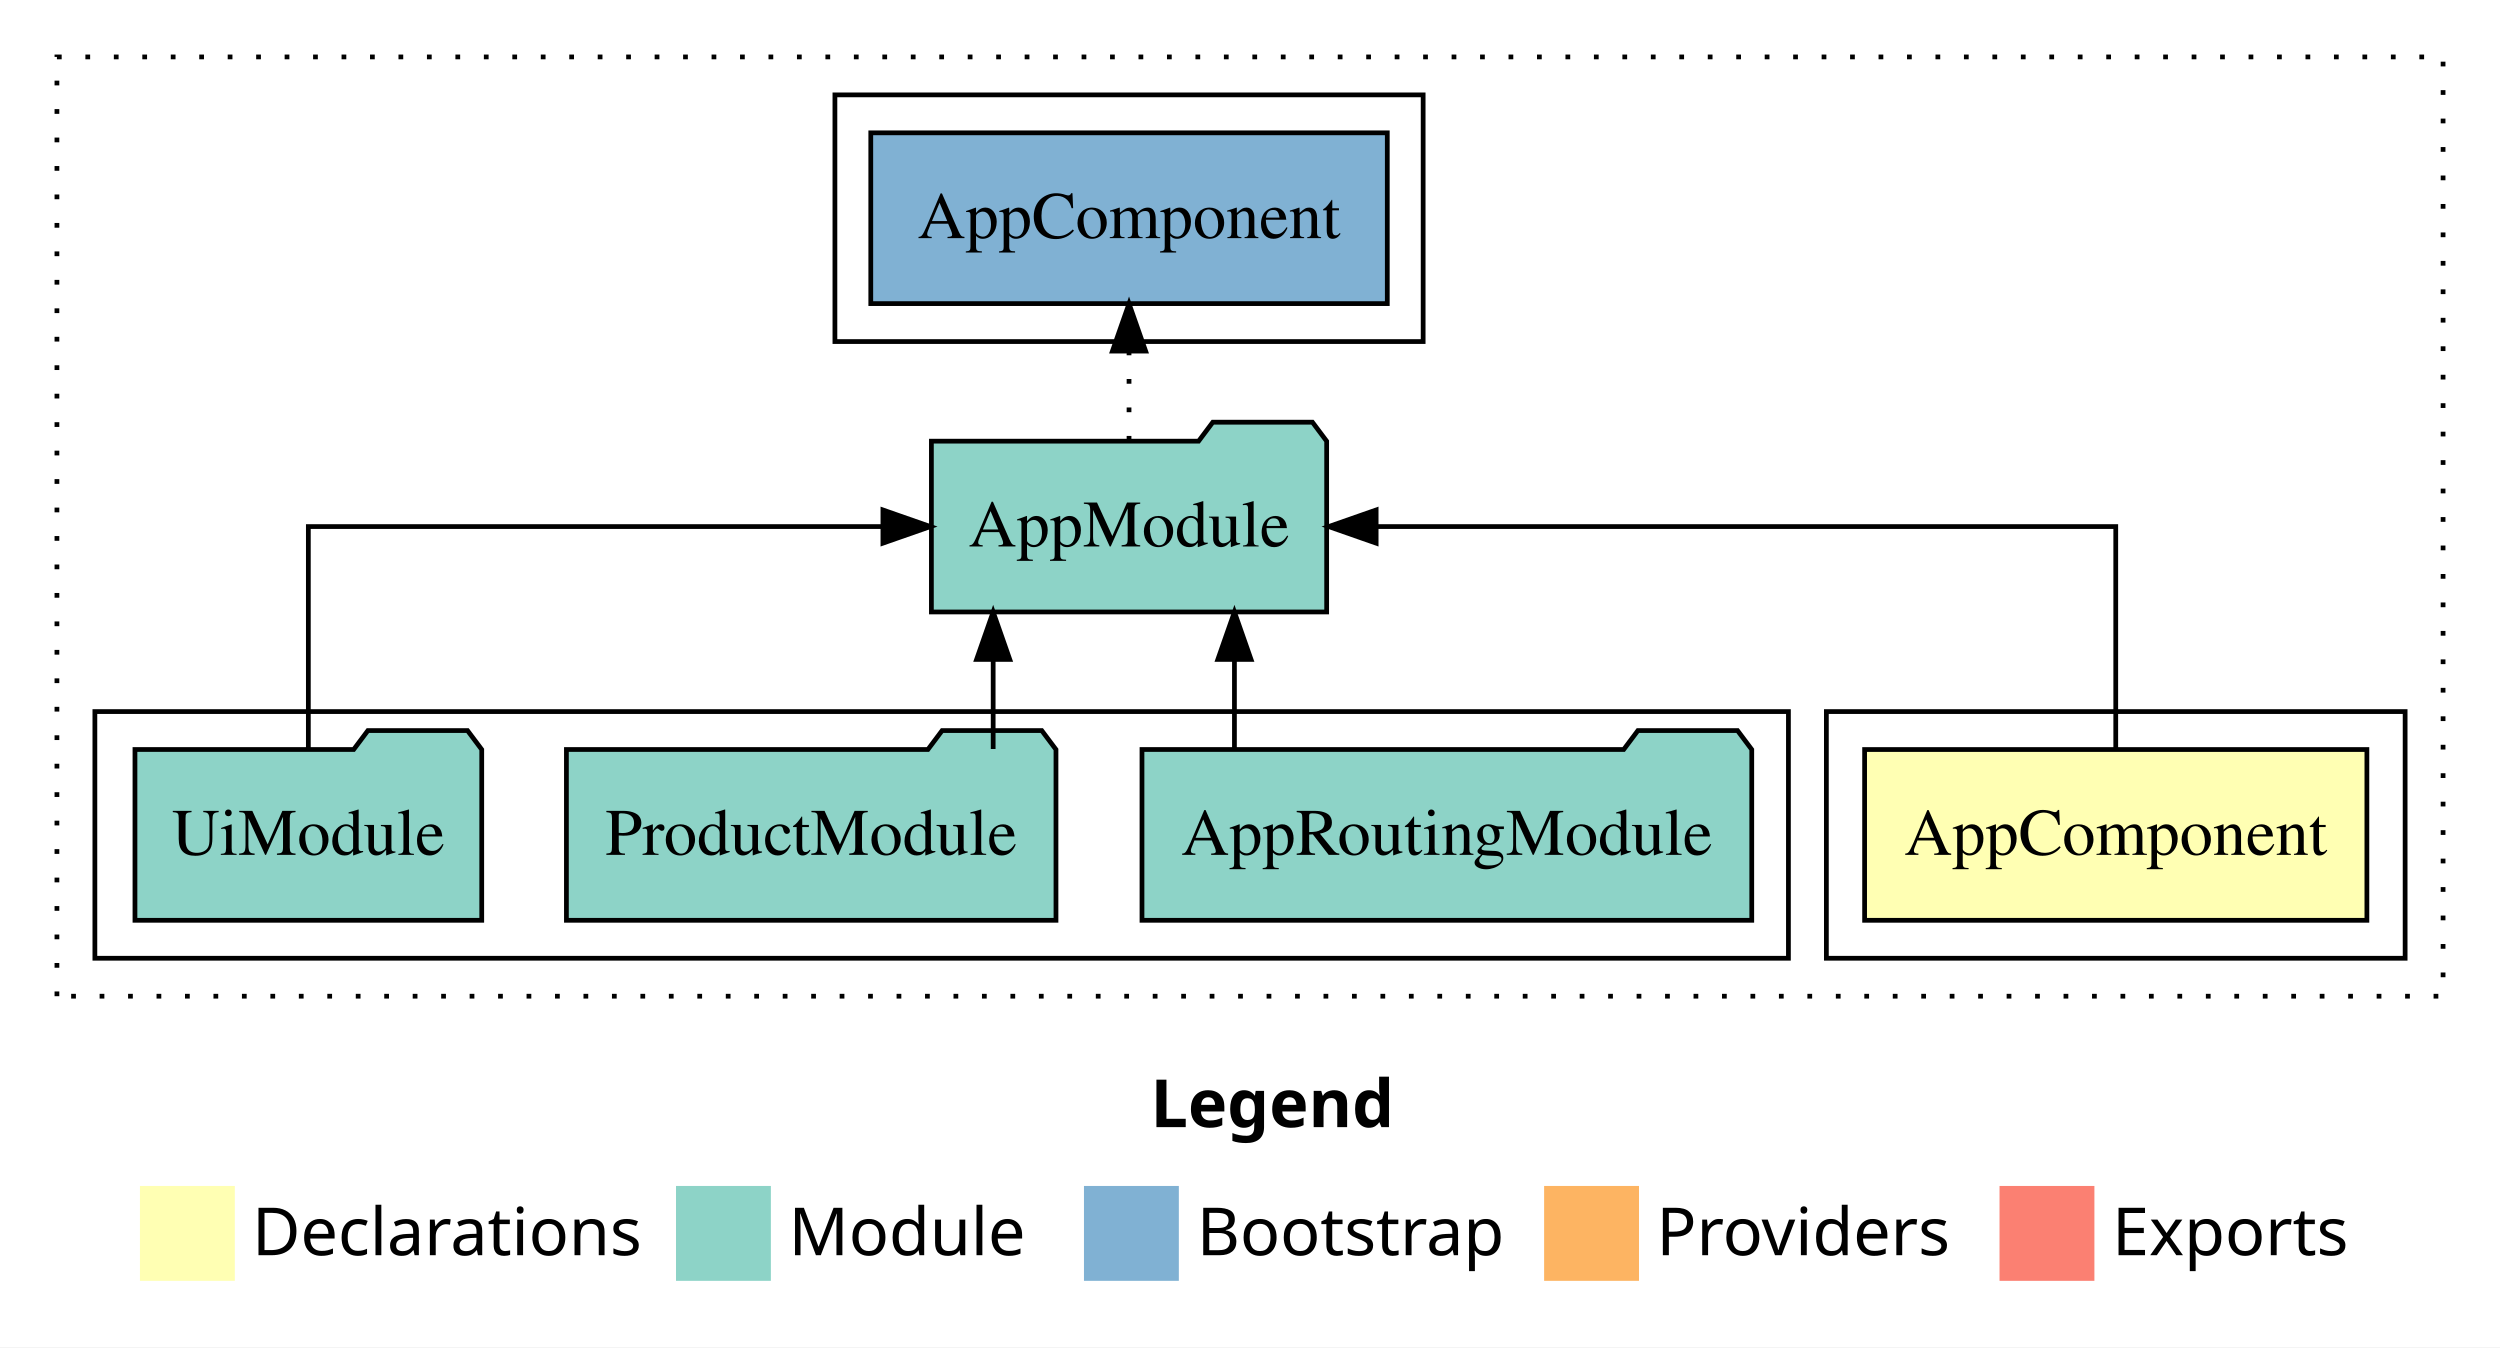
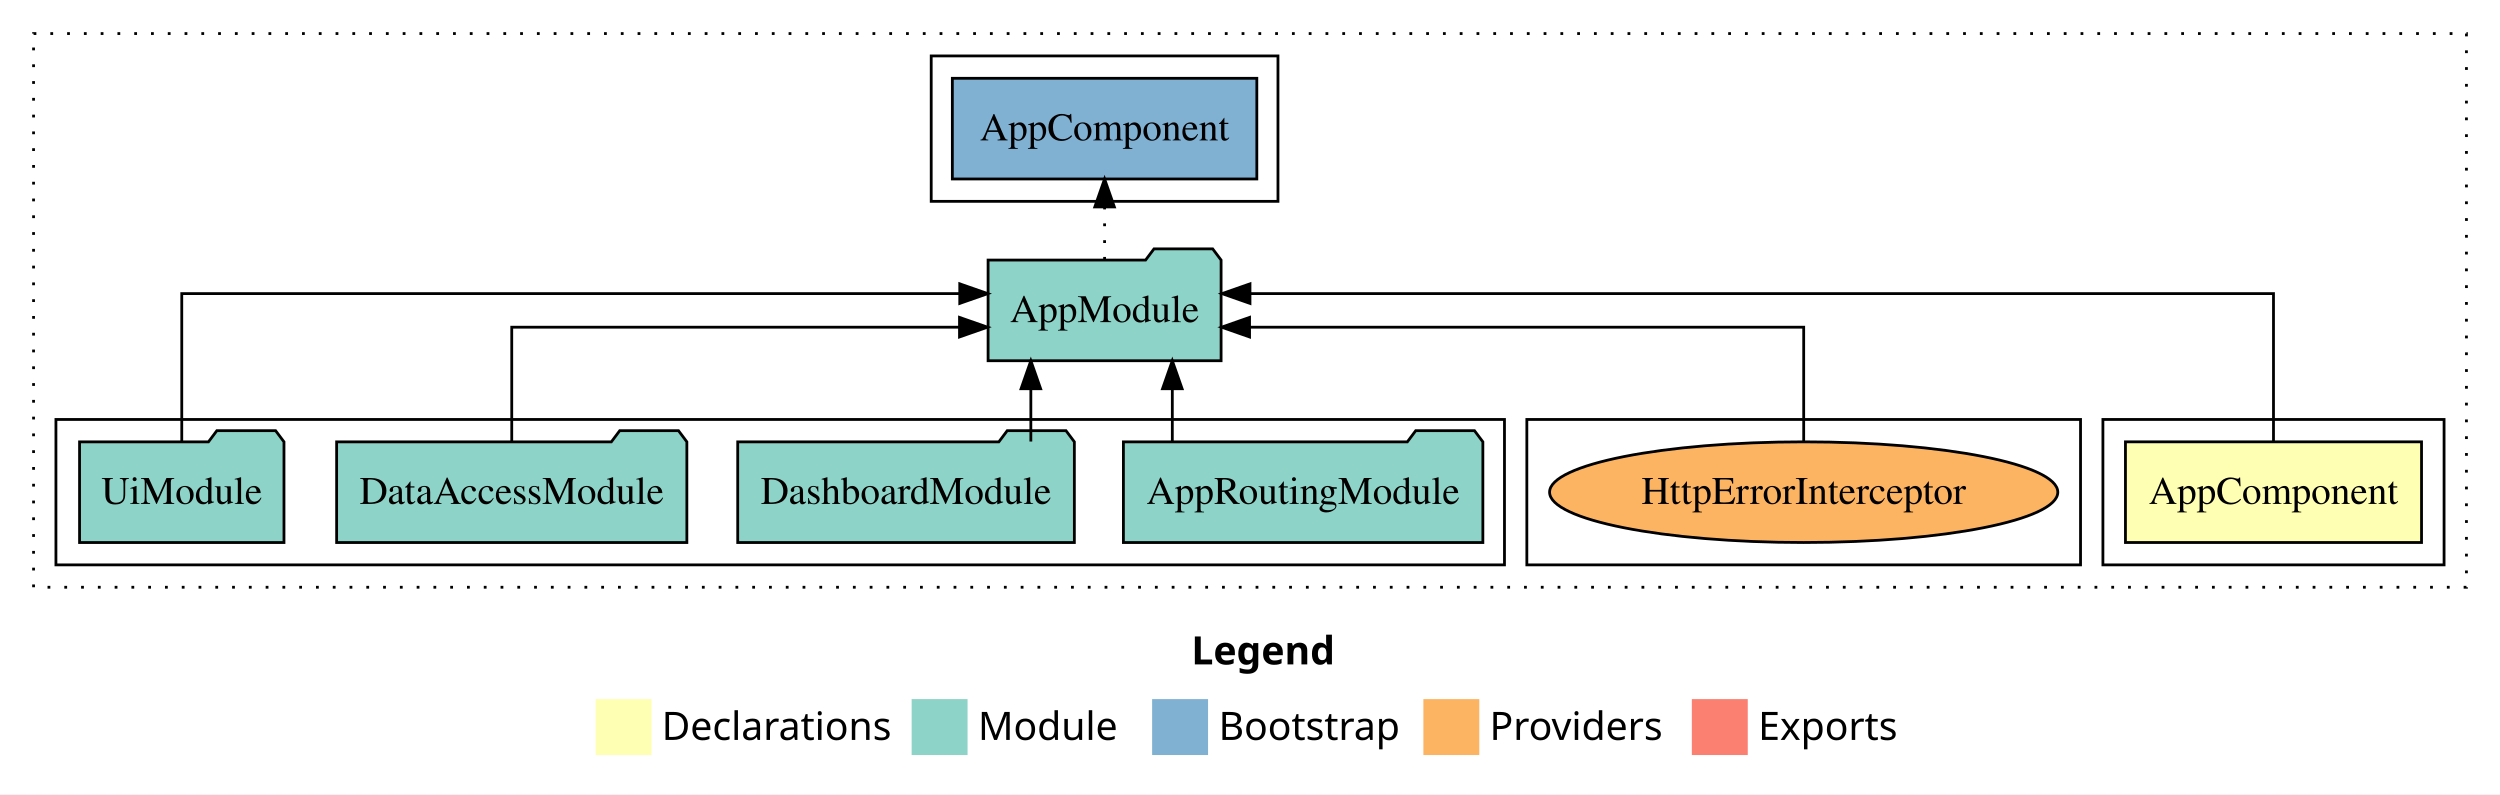
- <svg xmlns="http://www.w3.org/2000/svg" width="527pt" height="284pt" viewBox="0.00 0.00 527.00 284.00">
+ <svg xmlns="http://www.w3.org/2000/svg" width="894pt" height="284pt" viewBox="0.00 0.00 894.00 284.00">
  <g id="graph0" class="graph" transform="scale(1 1) rotate(0) translate(4 280)">
-     <polygon fill="white" stroke="transparent" points="-4,4 -4,-280 523,-280 523,4 -4,4" />
-     <text text-anchor="start" x="238.51" y="-42.4" font-family="sans-serif" font-weight="bold" font-size="14.00">Legend</text>
-     <polygon fill="#ffffb3" stroke="transparent" points="25.5,-10 25.5,-30 45.5,-30 45.5,-10 25.5,-10" />
-     <text text-anchor="start" x="49.13" y="-15.4" font-family="sans-serif" font-size="14.00">  Declarations</text>
-     <polygon fill="#8dd3c7" stroke="transparent" points="138.5,-10 138.5,-30 158.5,-30 158.5,-10 138.5,-10" />
-     <text text-anchor="start" x="162.23" y="-15.4" font-family="sans-serif" font-size="14.00">  Module</text>
-     <polygon fill="#80b1d3" stroke="transparent" points="224.5,-10 224.5,-30 244.5,-30 244.5,-10 224.5,-10" />
-     <text text-anchor="start" x="248.28" y="-15.4" font-family="sans-serif" font-size="14.00">  Bootstrap</text>
-     <polygon fill="#fdb462" stroke="transparent" points="321.5,-10 321.5,-30 341.5,-30 341.5,-10 321.5,-10" />
-     <text text-anchor="start" x="345.17" y="-15.4" font-family="sans-serif" font-size="14.00">  Providers</text>
-     <polygon fill="#fb8072" stroke="transparent" points="417.5,-10 417.5,-30 437.5,-30 437.5,-10 417.5,-10" />
-     <text text-anchor="start" x="441.23" y="-15.4" font-family="sans-serif" font-size="14.00">  Exports</text>
+     <polygon fill="white" stroke="transparent" points="-4,4 -4,-280 890,-280 890,4 -4,4" />
+     <text text-anchor="start" x="422.01" y="-42.4" font-family="sans-serif" font-weight="bold" font-size="14.00">Legend</text>
+     <polygon fill="#ffffb3" stroke="transparent" points="209,-10 209,-30 229,-30 229,-10 209,-10" />
+     <text text-anchor="start" x="232.63" y="-15.4" font-family="sans-serif" font-size="14.00">  Declarations</text>
+     <polygon fill="#8dd3c7" stroke="transparent" points="322,-10 322,-30 342,-30 342,-10 322,-10" />
+     <text text-anchor="start" x="345.73" y="-15.4" font-family="sans-serif" font-size="14.00">  Module</text>
+     <polygon fill="#80b1d3" stroke="transparent" points="408,-10 408,-30 428,-30 428,-10 408,-10" />
+     <text text-anchor="start" x="431.78" y="-15.4" font-family="sans-serif" font-size="14.00">  Bootstrap</text>
+     <polygon fill="#fdb462" stroke="transparent" points="505,-10 505,-30 525,-30 525,-10 505,-10" />
+     <text text-anchor="start" x="528.67" y="-15.4" font-family="sans-serif" font-size="14.00">  Providers</text>
+     <polygon fill="#fb8072" stroke="transparent" points="601,-10 601,-30 621,-30 621,-10 601,-10" />
+     <text text-anchor="start" x="624.73" y="-15.4" font-family="sans-serif" font-size="14.00">  Exports</text>
    <g id="clust1" class="cluster">
-       <polygon fill="none" stroke="black" stroke-dasharray="1,5" points="8,-70 8,-268 511,-268 511,-70 8,-70" />
+       <polygon fill="none" stroke="black" stroke-dasharray="1,5" points="8,-70 8,-268 878,-268 878,-70 8,-70" />
    </g>
    <g id="clust2" class="cluster">
-       <polygon fill="none" stroke="black" points="381,-78 381,-130 503,-130 503,-78 381,-78" />
+       <polygon fill="none" stroke="black" points="748,-78 748,-130 870,-130 870,-78 748,-78" />
+     </g>
+     <g id="clust7" class="cluster">
+       <polygon fill="none" stroke="black" points="542,-78 542,-130 740,-130 740,-78 542,-78" />
    </g>
    <g id="clust4" class="cluster">
-       <polygon fill="none" stroke="black" points="16,-78 16,-130 373,-130 373,-78 16,-78" />
+       <polygon fill="none" stroke="black" points="16,-78 16,-130 534,-130 534,-78 16,-78" />
    </g>
    <g id="clust6" class="cluster">
-       <polygon fill="none" stroke="black" points="172,-208 172,-260 296,-260 296,-208 172,-208" />
+       <polygon fill="none" stroke="black" points="329,-208 329,-260 453,-260 453,-208 329,-208" />
    </g>
    <g id="node1" class="node">
-       <polygon fill="#ffffb3" stroke="black" points="494.94,-122 389.06,-122 389.06,-86 494.94,-86 494.94,-122" />
-       <text text-anchor="middle" x="442" y="-99.8" font-family="Times,serif" font-size="14.00">AppComponent</text>
+       <polygon fill="#ffffb3" stroke="black" points="861.94,-122 756.06,-122 756.06,-86 861.94,-86 861.94,-122" />
+       <text text-anchor="middle" x="809" y="-99.8" font-family="Times,serif" font-size="14.00">AppComponent</text>
    </g>
    <g id="node2" class="node">
-       <polygon fill="#8dd3c7" stroke="black" points="275.66,-187 272.66,-191 251.66,-191 248.66,-187 192.34,-187 192.34,-151 275.66,-151 275.66,-187" />
-       <text text-anchor="middle" x="234" y="-164.8" font-family="Times,serif" font-size="14.00">AppModule</text>
+       <polygon fill="#8dd3c7" stroke="black" points="432.66,-187 429.66,-191 408.66,-191 405.66,-187 349.34,-187 349.34,-151 432.66,-151 432.66,-187" />
+       <text text-anchor="middle" x="391" y="-164.8" font-family="Times,serif" font-size="14.00">AppModule</text>
    </g>
    <g id="edge1" class="edge">
-       <path fill="none" stroke="black" d="M442,-122.11C442,-141.34 442,-169 442,-169 442,-169 286.09,-169 286.09,-169" />
-       <polygon fill="black" stroke="black" points="286.09,-165.5 276.09,-169 286.09,-172.5 286.09,-165.5" />
+       <path fill="none" stroke="black" d="M809,-122.28C809,-143.32 809,-175 809,-175 809,-175 442.99,-175 442.99,-175" />
+       <polygon fill="black" stroke="black" points="442.99,-171.5 432.99,-175 442.99,-178.5 442.99,-171.5" />
+     </g>
+     <g id="node7" class="node">
+       <polygon fill="#80b1d3" stroke="black" points="445.44,-252 336.56,-252 336.56,-216 445.44,-216 445.44,-252" />
+       <text text-anchor="middle" x="391" y="-229.8" font-family="Times,serif" font-size="14.00">AppComponent </text>
+     </g>
+     <g id="edge6" class="edge">
+       <path fill="none" stroke="black" stroke-dasharray="1,5" d="M391,-187.11C391,-187.11 391,-205.99 391,-205.99" />
+       <polygon fill="black" stroke="black" points="387.5,-205.99 391,-215.99 394.5,-205.99 387.5,-205.99" />
+     </g>
+     <g id="node3" class="node">
+       <polygon fill="#8dd3c7" stroke="black" points="526.27,-122 523.27,-126 502.27,-126 499.27,-122 397.73,-122 397.73,-86 526.27,-86 526.27,-122" />
+       <text text-anchor="middle" x="462" y="-99.8" font-family="Times,serif" font-size="14.00">AppRoutingModule</text>
+     </g>
+     <g id="edge2" class="edge">
+       <path fill="none" stroke="black" d="M415.22,-122.11C415.22,-122.11 415.22,-140.99 415.22,-140.99" />
+       <polygon fill="black" stroke="black" points="411.72,-140.99 415.22,-150.99 418.72,-140.99 411.72,-140.99" />
+     </g>
+     <g id="node4" class="node">
+       <polygon fill="#8dd3c7" stroke="black" points="380.19,-122 377.19,-126 356.19,-126 353.19,-122 259.81,-122 259.81,-86 380.19,-86 380.19,-122" />
+       <text text-anchor="middle" x="320" y="-99.8" font-family="Times,serif" font-size="14.00">DashboardModule</text>
+     </g>
+     <g id="edge3" class="edge">
+       <path fill="none" stroke="black" d="M364.63,-122.11C364.63,-122.11 364.63,-140.99 364.63,-140.99" />
+       <polygon fill="black" stroke="black" points="361.13,-140.99 364.63,-150.99 368.13,-140.99 361.13,-140.99" />
+     </g>
+     <g id="node5" class="node">
+       <polygon fill="#8dd3c7" stroke="black" points="241.62,-122 238.62,-126 217.62,-126 214.62,-122 116.38,-122 116.38,-86 241.62,-86 241.62,-122" />
+       <text text-anchor="middle" x="179" y="-99.8" font-family="Times,serif" font-size="14.00">DataAccessModule</text>
+     </g>
+     <g id="edge4" class="edge">
+       <path fill="none" stroke="black" d="M179,-122.02C179,-139.37 179,-163 179,-163 179,-163 339.12,-163 339.12,-163" />
+       <polygon fill="black" stroke="black" points="339.12,-166.5 349.12,-163 339.12,-159.5 339.12,-166.5" />
    </g>
    <g id="node6" class="node">
-       <polygon fill="#80b1d3" stroke="black" points="288.44,-252 179.56,-252 179.56,-216 288.44,-216 288.44,-252" />
-       <text text-anchor="middle" x="234" y="-229.8" font-family="Times,serif" font-size="14.00">AppComponent </text>
-     </g>
-     <g id="edge5" class="edge">
-       <path fill="none" stroke="black" stroke-dasharray="1,5" d="M234,-187.11C234,-187.11 234,-205.99 234,-205.99" />
-       <polygon fill="black" stroke="black" points="230.5,-205.99 234,-215.99 237.5,-205.99 230.5,-205.99" />
-     </g>
-     <g id="node3" class="node">
-       <polygon fill="#8dd3c7" stroke="black" points="365.27,-122 362.27,-126 341.27,-126 338.27,-122 236.73,-122 236.73,-86 365.27,-86 365.27,-122" />
-       <text text-anchor="middle" x="301" y="-99.8" font-family="Times,serif" font-size="14.00">AppRoutingModule</text>
-     </g>
-     <g id="edge2" class="edge">
-       <path fill="none" stroke="black" d="M256.22,-122.11C256.22,-122.11 256.22,-140.99 256.22,-140.99" />
-       <polygon fill="black" stroke="black" points="252.72,-140.99 256.22,-150.99 259.72,-140.99 252.72,-140.99" />
-     </g>
-     <g id="node4" class="node">
-       <polygon fill="#8dd3c7" stroke="black" points="218.6,-122 215.6,-126 194.6,-126 191.6,-122 115.4,-122 115.4,-86 218.6,-86 218.6,-122" />
-       <text text-anchor="middle" x="167" y="-99.8" font-family="Times,serif" font-size="14.00">ProductModule</text>
-     </g>
-     <g id="edge3" class="edge">
-       <path fill="none" stroke="black" d="M205.36,-122.11C205.36,-122.11 205.36,-140.99 205.36,-140.99" />
-       <polygon fill="black" stroke="black" points="201.86,-140.99 205.36,-150.99 208.86,-140.99 201.86,-140.99" />
-     </g>
-     <g id="node5" class="node">
      <polygon fill="#8dd3c7" stroke="black" points="97.55,-122 94.55,-126 73.55,-126 70.55,-122 24.45,-122 24.45,-86 97.55,-86 97.55,-122" />
      <text text-anchor="middle" x="61" y="-99.8" font-family="Times,serif" font-size="14.00">UiModule</text>
    </g>
-     <g id="edge4" class="edge">
-       <path fill="none" stroke="black" d="M61,-122.11C61,-141.34 61,-169 61,-169 61,-169 182.12,-169 182.12,-169" />
-       <polygon fill="black" stroke="black" points="182.12,-172.5 192.12,-169 182.12,-165.5 182.12,-172.5" />
+     <g id="edge5" class="edge">
+       <path fill="none" stroke="black" d="M61,-122.28C61,-143.32 61,-175 61,-175 61,-175 339.21,-175 339.21,-175" />
+       <polygon fill="black" stroke="black" points="339.21,-178.5 349.21,-175 339.21,-171.5 339.21,-178.5" />
+     </g>
+     <g id="node8" class="node">
+       <ellipse fill="#fdb462" stroke="black" cx="641" cy="-104" rx="90.87" ry="18" />
+       <text text-anchor="middle" x="641" y="-99.8" font-family="Times,serif" font-size="14.00">HttpErrorInterceptor</text>
+     </g>
+     <g id="edge7" class="edge">
+       <path fill="none" stroke="black" d="M641,-122.02C641,-139.37 641,-163 641,-163 641,-163 442.84,-163 442.84,-163" />
+       <polygon fill="black" stroke="black" points="442.84,-159.5 432.84,-163 442.84,-166.5 442.84,-159.5" />
    </g>
  </g>
</svg>
